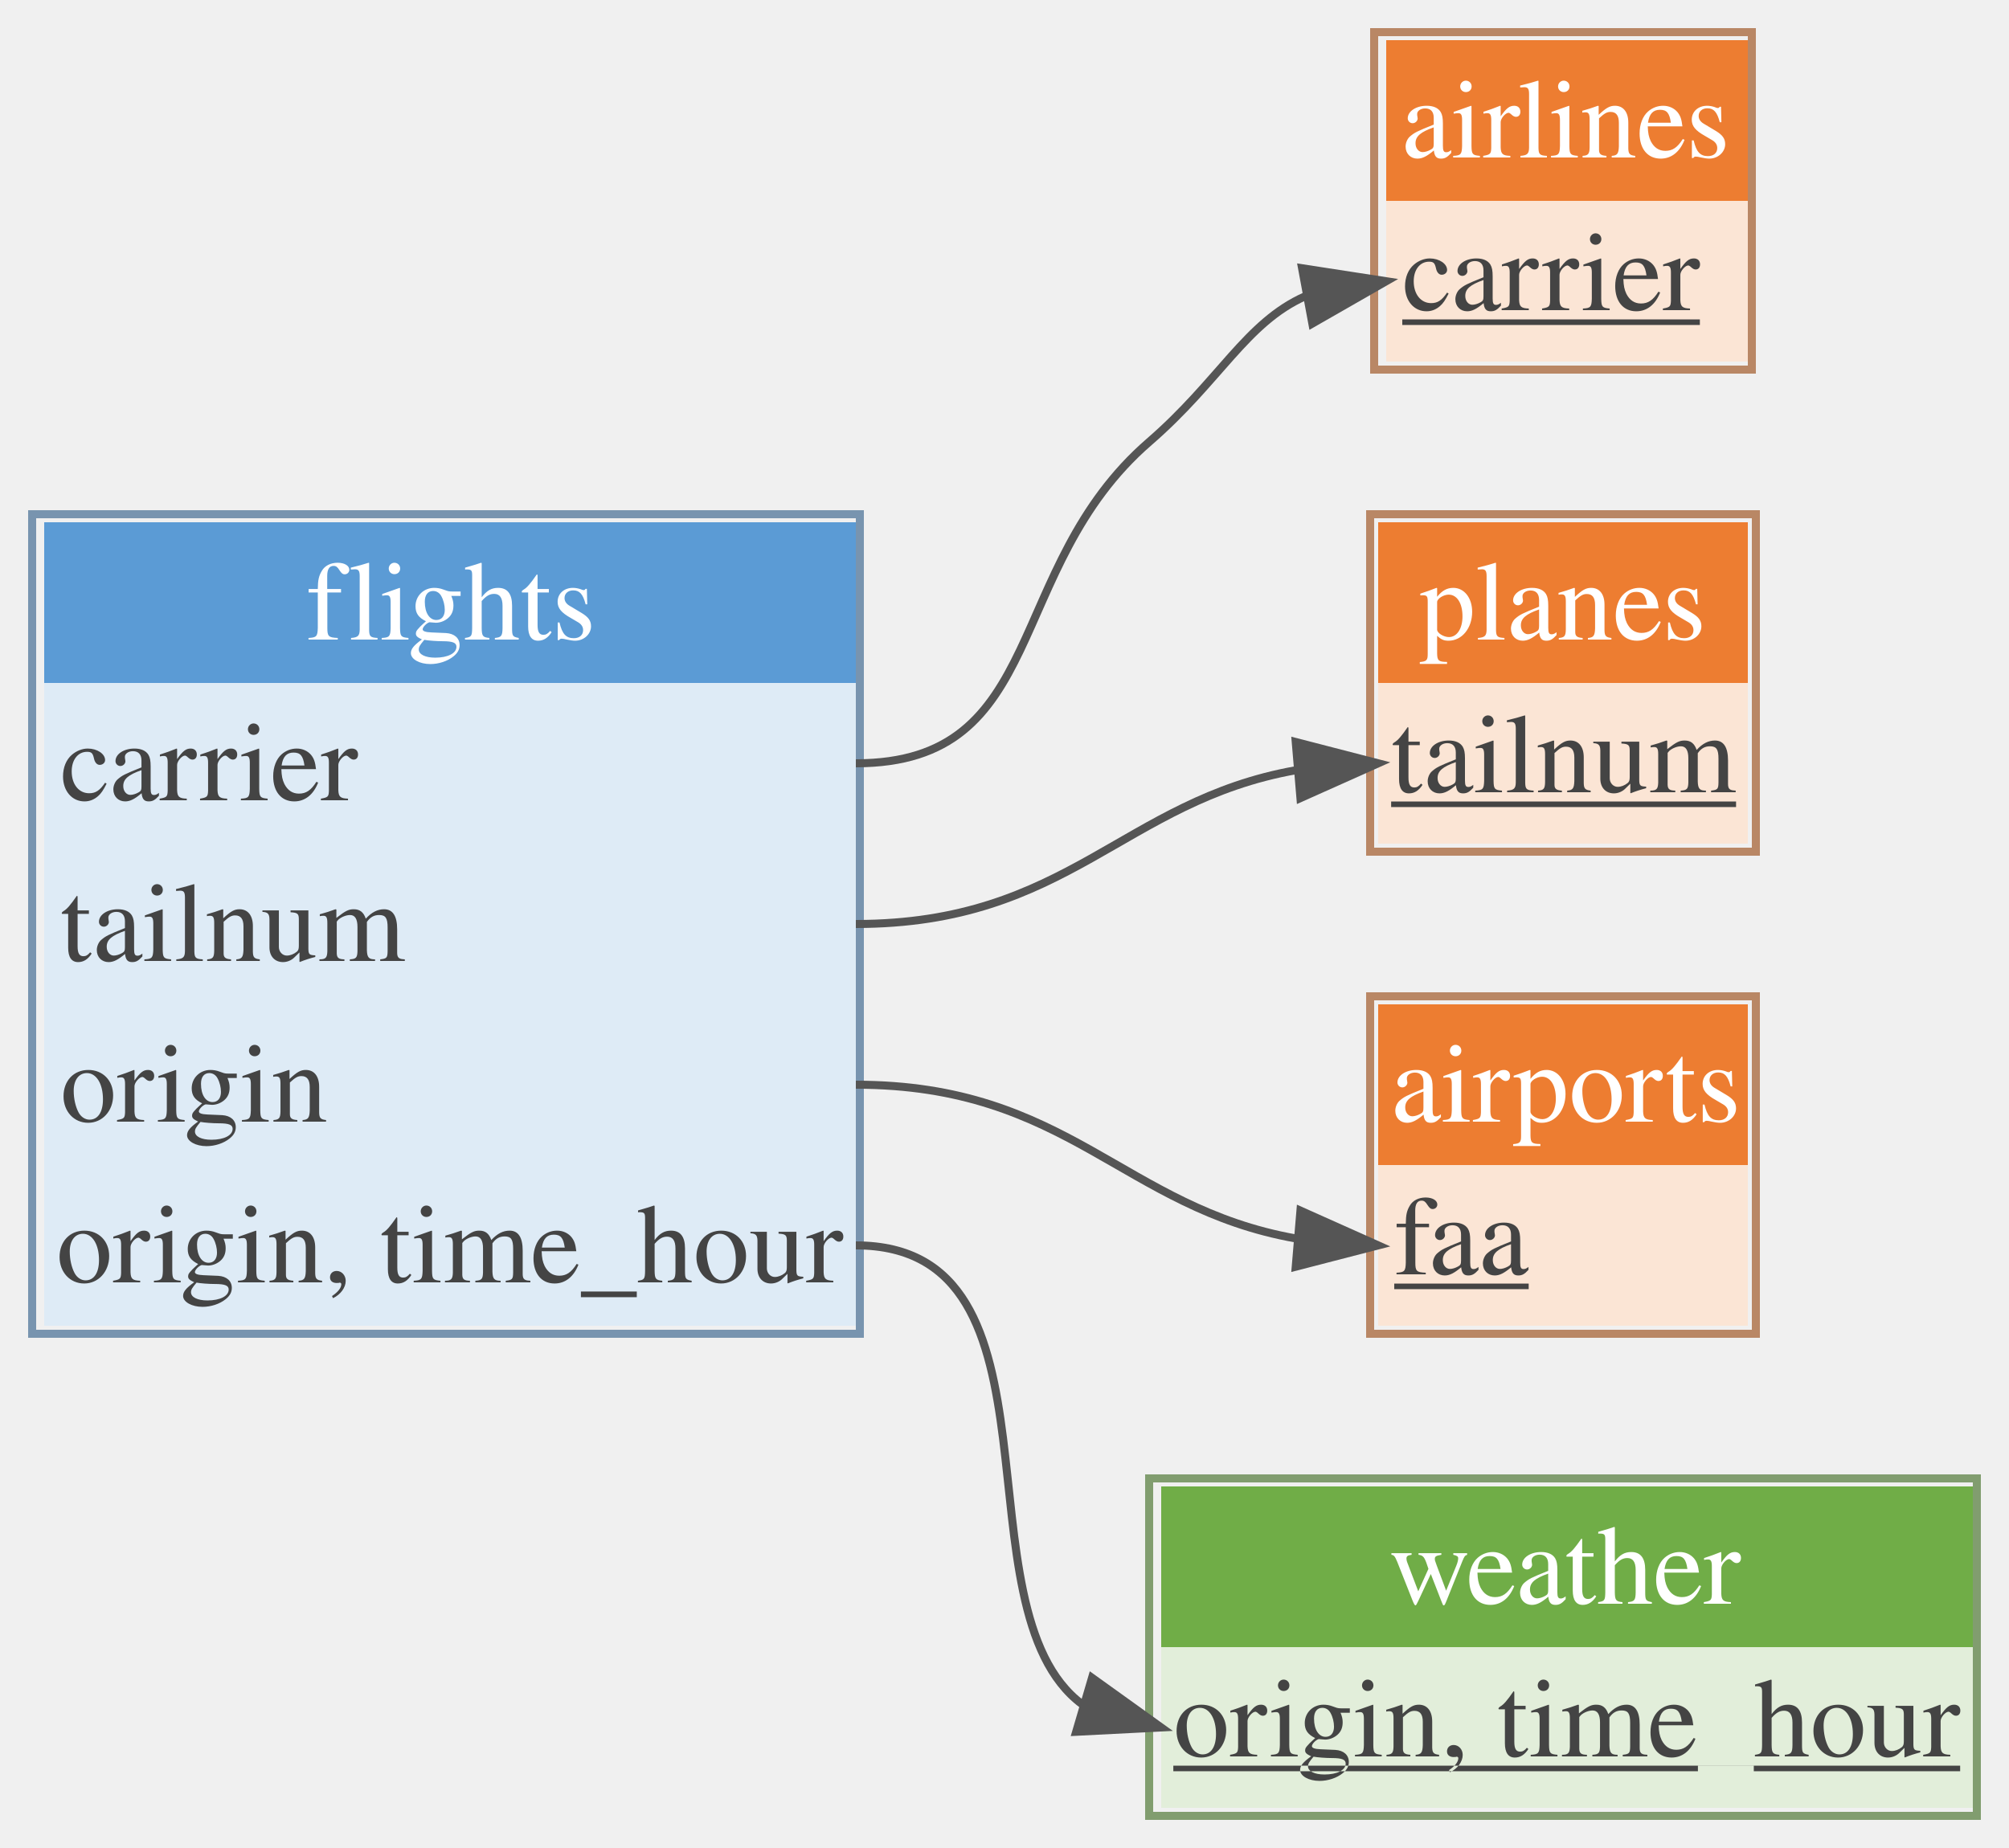
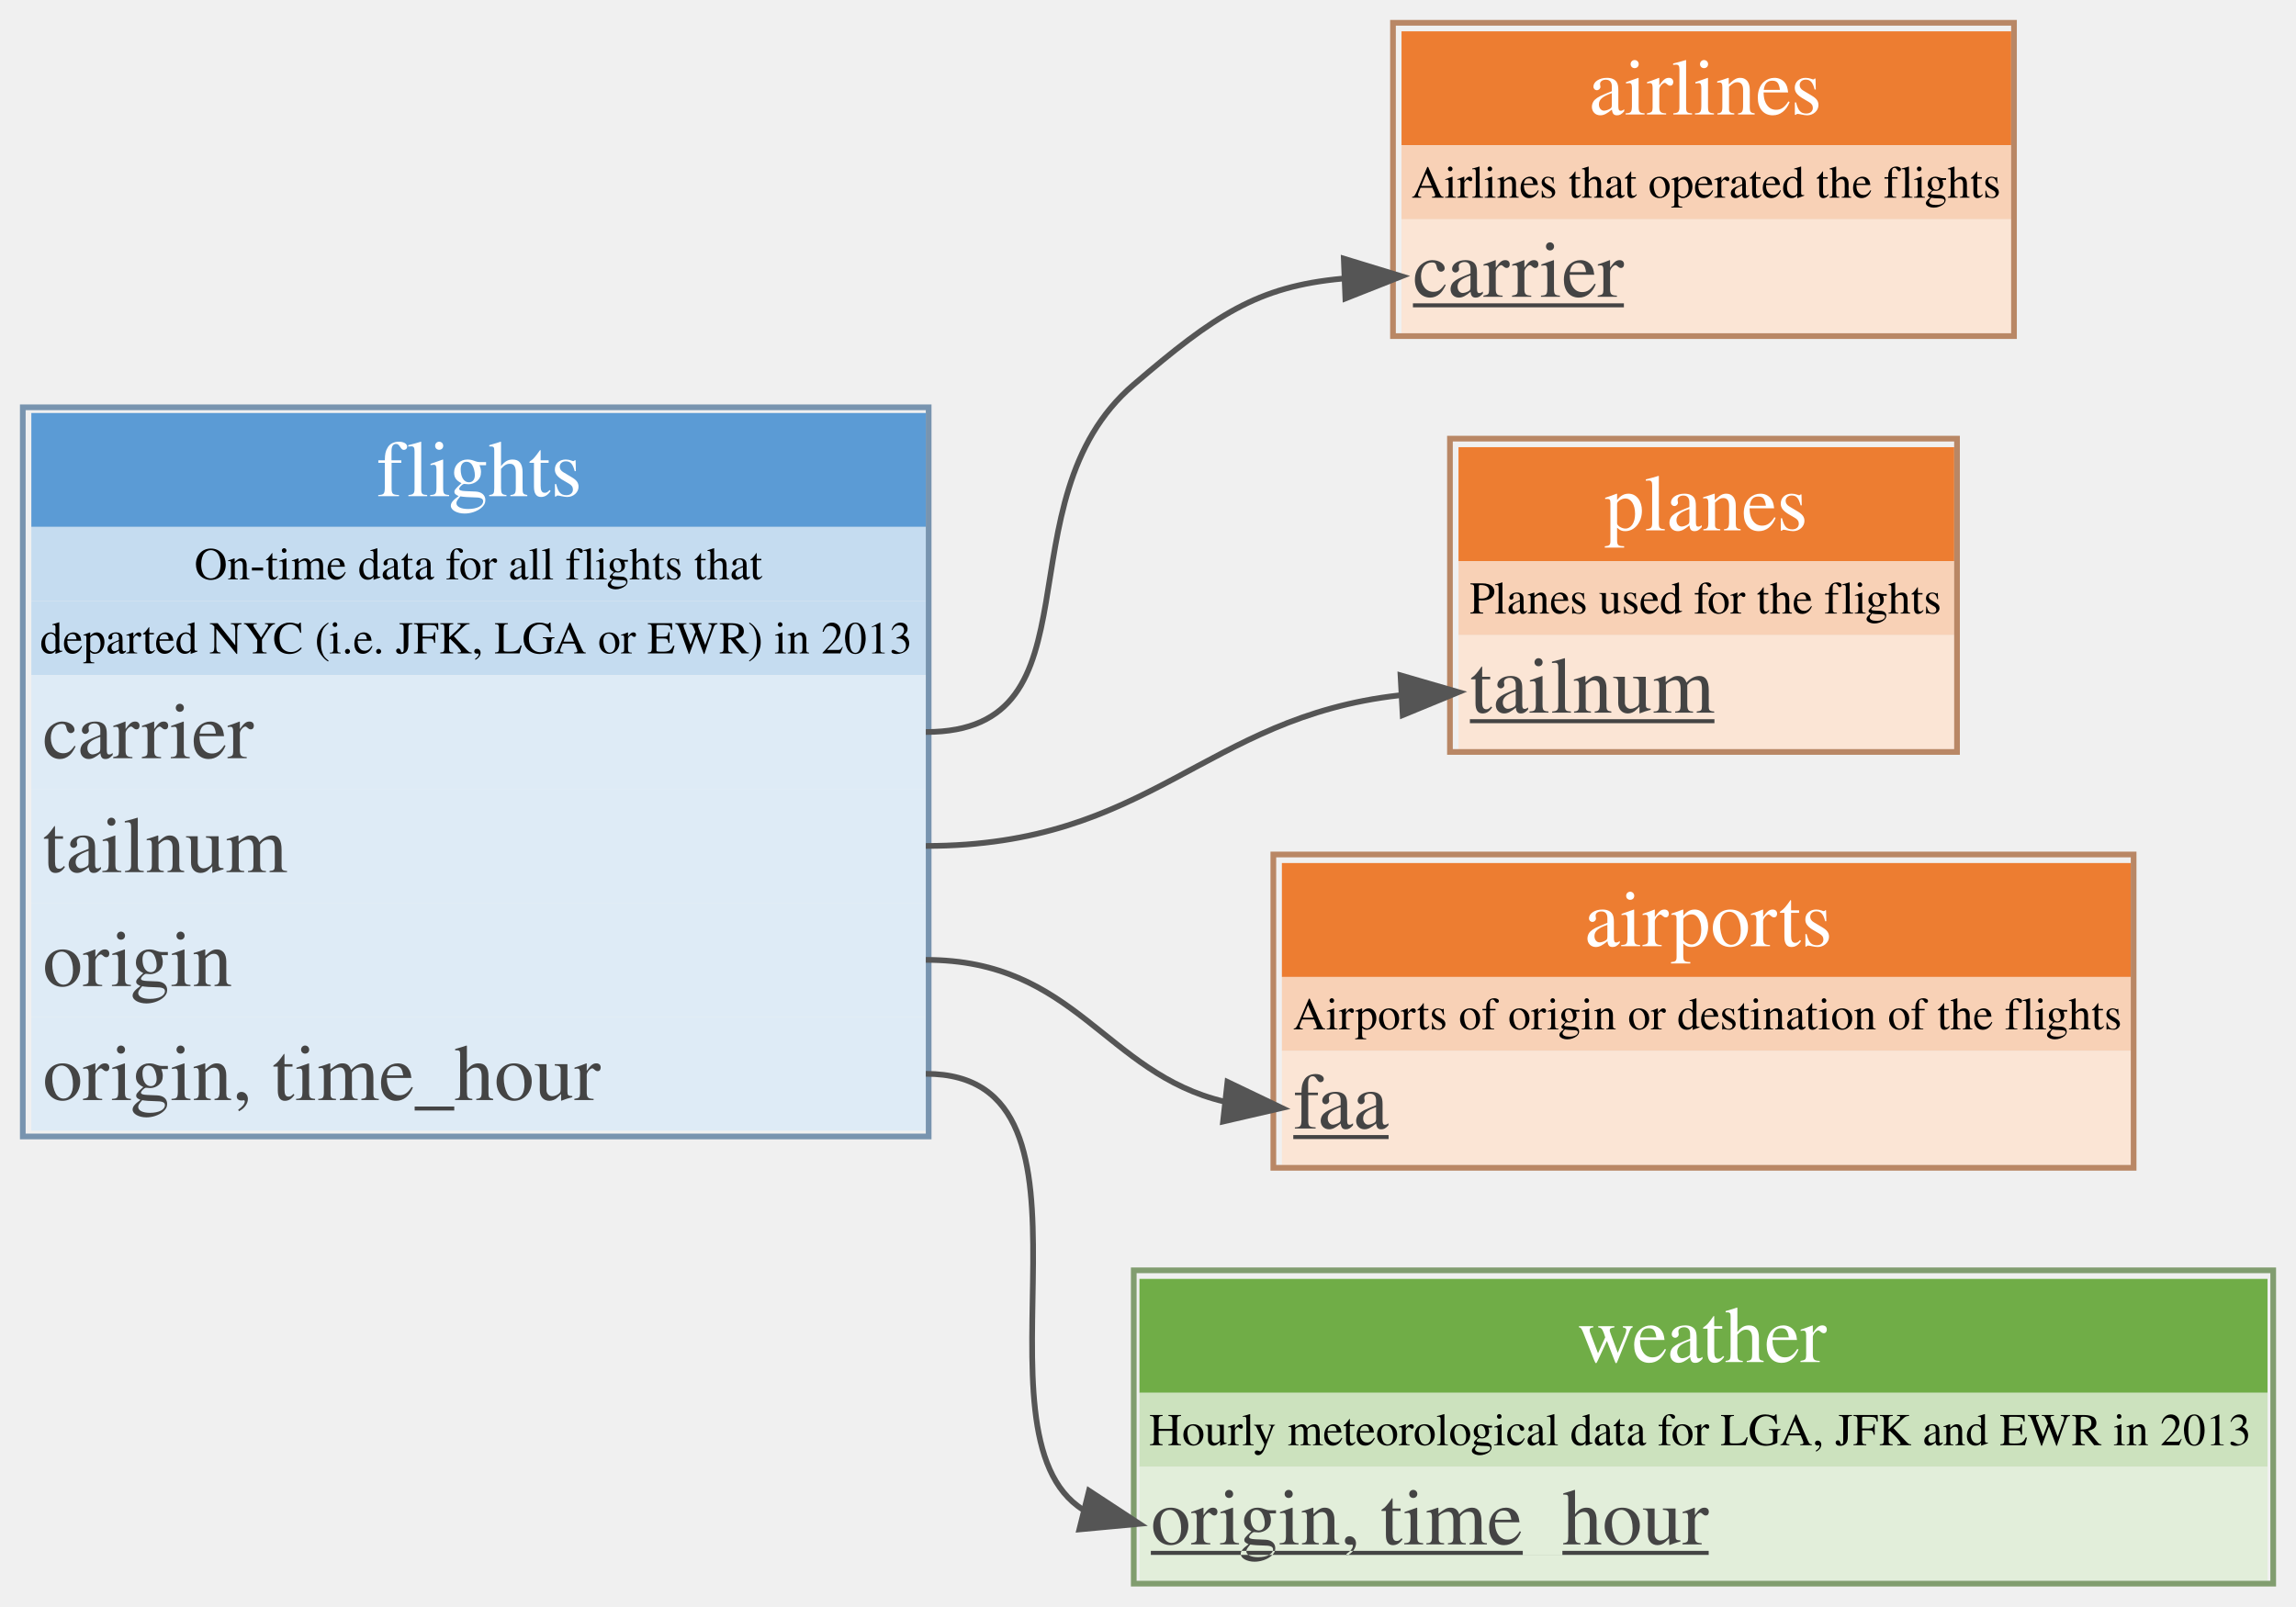
- <svg xmlns="http://www.w3.org/2000/svg" xmlns:xlink="http://www.w3.org/1999/xlink" width="250pt" height="230pt" viewBox="0.00 0.00 250.00 230.00">
-   <g id="graph0" class="graph" transform="scale(1 1) rotate(0) translate(4 226)">
+ <svg xmlns="http://www.w3.org/2000/svg" xmlns:xlink="http://www.w3.org/1999/xlink" width="403pt" height="282pt" viewBox="0.00 0.00 403.00 282.00">
+   <g id="graph0" class="graph" transform="scale(1 1) rotate(0) translate(4 278)">
    <g id="a_graph0">
      <a xlink:title="Data Model">
</a>
    </g>
-     <g id="node1" class="node">
-       <polygon fill="#ed7d31" stroke="transparent" points="168.5,-201 168.5,-221 213.5,-221 213.5,-201 168.5,-201" />
-       <text text-anchor="start" x="170.397" y="-206.4" font-family="Times,serif" font-size="14.00" fill="#ffffff">airlines</text>
-       <polygon fill="#fbe5d5" stroke="transparent" points="168.5,-181 168.5,-201 213.5,-201 213.5,-181 168.5,-181" />
-       <text text-anchor="start" x="170.5" y="-187.4" font-family="Times,serif" text-decoration="underline" font-size="14.00" fill="#444444">carrier</text>
-       <polygon fill="none" stroke="#9e5320" stroke-opacity="0.667" points="167,-180 167,-222 214,-222 214,-180 167,-180" />
+     <g id="airlines" class="node">
+       <polygon fill="#ed7d31" stroke="transparent" points="242,-252.5 242,-272.5 349,-272.5 349,-252.5 242,-252.5" />
+       <text text-anchor="start" x="274.897" y="-257.9" font-family="Times,serif" font-size="14.00" fill="#ffffff">airlines</text>
+       <polygon fill="#f8d1b6" stroke="transparent" points="242,-239.5 242,-252.5 349,-252.5 349,-239.5 242,-239.5" />
+       <text text-anchor="start" x="243.737" y="-243.3" font-family="Times,serif" font-size="8.00" fill="#000000">Airlines that operated the flights</text>
+       <polygon fill="#fbe5d5" stroke="transparent" points="242,-219.5 242,-239.5 349,-239.5 349,-219.5 242,-219.5" />
+       <text text-anchor="start" x="244" y="-225.9" font-family="Times,serif" text-decoration="underline" font-size="14.00" fill="#444444">carrier</text>
+       <polygon fill="none" stroke="#9e5320" stroke-opacity="0.667" points="240.5,-219 240.5,-274 349.5,-274 349.5,-219 240.5,-219" />
    </g>
-     <g id="node2" class="node">
-       <polygon fill="#ed7d31" stroke="transparent" points="167.5,-81 167.5,-101 213.5,-101 213.5,-81 167.5,-81" />
-       <text text-anchor="start" x="169.119" y="-86.4" font-family="Times,serif" font-size="14.00" fill="#ffffff">airports</text>
-       <polygon fill="#fbe5d5" stroke="transparent" points="167.5,-61 167.5,-81 213.5,-81 213.5,-61 167.5,-61" />
-       <text text-anchor="start" x="169.5" y="-67.4" font-family="Times,serif" text-decoration="underline" font-size="14.00" fill="#444444">faa</text>
-       <polygon fill="none" stroke="#9e5320" stroke-opacity="0.667" points="166.5,-60 166.5,-102 214.5,-102 214.5,-60 166.5,-60" />
+     <g id="airports" class="node">
+       <polygon fill="#ed7d31" stroke="transparent" points="221,-106.5 221,-126.5 370,-126.5 370,-106.5 221,-106.5" />
+       <text text-anchor="start" x="274.119" y="-111.9" font-family="Times,serif" font-size="14.00" fill="#ffffff">airports</text>
+       <polygon fill="#f8d1b6" stroke="transparent" points="221,-93.5 221,-106.5 370,-106.5 370,-93.5 221,-93.5" />
+       <text text-anchor="start" x="222.958" y="-97.3" font-family="Times,serif" font-size="8.00" fill="#000000">Airports of origin or destination of the flights</text>
+       <polygon fill="#fbe5d5" stroke="transparent" points="221,-73.5 221,-93.5 370,-93.5 370,-73.5 221,-73.5" />
+       <text text-anchor="start" x="223" y="-79.9" font-family="Times,serif" text-decoration="underline" font-size="14.00" fill="#444444">faa</text>
+       <polygon fill="none" stroke="#9e5320" stroke-opacity="0.667" points="219.5,-73 219.5,-128 370.5,-128 370.5,-73 219.5,-73" />
    </g>
-     <g id="node3" class="node">
-       <polygon fill="#5b9bd5" stroke="transparent" points="1.5,-141 1.5,-161 102.5,-161 102.5,-141 1.5,-141" />
-       <text text-anchor="start" x="34.111" y="-146.4" font-family="Times,serif" font-size="14.00" fill="#ffffff">flights</text>
-       <polygon fill="#deebf6" stroke="transparent" points="1.5,-121 1.5,-141 102.5,-141 102.5,-121 1.5,-121" />
-       <text text-anchor="start" x="3.5" y="-126.4" font-family="Times,serif" font-size="14.00" fill="#444444">carrier</text>
-       <polygon fill="#deebf6" stroke="transparent" points="1.5,-101 1.5,-121 102.5,-121 102.5,-101 1.5,-101" />
-       <text text-anchor="start" x="3.5" y="-106.4" font-family="Times,serif" font-size="14.00" fill="#444444">tailnum</text>
-       <polygon fill="#deebf6" stroke="transparent" points="1.5,-81 1.5,-101 102.5,-101 102.5,-81 1.5,-81" />
-       <text text-anchor="start" x="3.5" y="-86.4" font-family="Times,serif" font-size="14.00" fill="#444444">origin</text>
-       <polygon fill="#deebf6" stroke="transparent" points="1.5,-61 1.5,-81 102.5,-81 102.5,-61 1.5,-61" />
-       <text text-anchor="start" x="3.006" y="-66.4" font-family="Times,serif" font-size="14.00" fill="#444444">origin, time_hour</text>
-       <polygon fill="none" stroke="#3c678e" stroke-opacity="0.667" points="0,-60 0,-162 103,-162 103,-60 0,-60" />
+     <g id="flights" class="node">
+       <polygon fill="#5b9bd5" stroke="transparent" points="1.5,-185.5 1.5,-205.5 158.5,-205.5 158.5,-185.5 1.5,-185.5" />
+       <text text-anchor="start" x="62.111" y="-190.9" font-family="Times,serif" font-size="14.00" fill="#ffffff">flights</text>
+       <polygon fill="#c5dcf0" stroke="transparent" points="1.5,-172.5 1.5,-185.5 158.5,-185.5 158.5,-172.5 1.5,-172.5" />
+       <text text-anchor="start" x="30.125" y="-176.3" font-family="Times,serif" font-size="8.00" fill="#000000">On-time data for all flights that</text>
+       <polygon fill="#c5dcf0" stroke="transparent" points="1.5,-159.5 1.5,-172.5 158.5,-172.5 158.5,-159.5 1.5,-159.5" />
+       <text text-anchor="start" x="3.021" y="-163.3" font-family="Times,serif" font-size="8.00" fill="#000000">departed NYC (i.e. JFK, LGA or EWR) in 2013</text>
+       <polygon fill="#deebf6" stroke="transparent" points="1.5,-139.5 1.5,-159.5 158.5,-159.5 158.5,-139.5 1.5,-139.5" />
+       <text text-anchor="start" x="3.5" y="-144.9" font-family="Times,serif" font-size="14.00" fill="#444444">carrier</text>
+       <polygon fill="#deebf6" stroke="transparent" points="1.5,-119.5 1.5,-139.5 158.5,-139.5 158.5,-119.5 1.5,-119.5" />
+       <text text-anchor="start" x="3.5" y="-124.9" font-family="Times,serif" font-size="14.00" fill="#444444">tailnum</text>
+       <polygon fill="#deebf6" stroke="transparent" points="1.5,-99.5 1.5,-119.5 158.5,-119.5 158.5,-99.5 1.5,-99.5" />
+       <text text-anchor="start" x="3.5" y="-104.9" font-family="Times,serif" font-size="14.00" fill="#444444">origin</text>
+       <polygon fill="#deebf6" stroke="transparent" points="1.5,-79.5 1.5,-99.5 158.5,-99.5 158.5,-79.5 1.5,-79.5" />
+       <text text-anchor="start" x="3.5" y="-84.9" font-family="Times,serif" font-size="14.00" fill="#444444">origin, time_hour</text>
+       <polygon fill="none" stroke="#3c678e" stroke-opacity="0.667" points="0,-78.5 0,-206.5 159,-206.5 159,-78.5 0,-78.5" />
    </g>
-     <g id="edge1" class="edge">
-       <path fill="none" stroke="#555555" d="M102.5,-131C126.567,-131 120.803,-155.25 139,-171 147.796,-178.613 151.039,-185.831 158.416,-189.128" />
-       <polygon fill="#555555" stroke="#555555" points="158.029,-192.616 168.5,-191 159.307,-185.733 158.029,-192.616" />
+     <g id="flights_1" class="edge">
+       <path fill="none" stroke="#555555" d="M158.5,-149.5C190.094,-149.5 170.997,-189.957 195,-210.5 209.176,-222.632 216.653,-227.701 231.601,-229.084" />
+       <polygon fill="#555555" stroke="#555555" points="231.868,-232.598 242,-229.5 232.148,-225.603 231.868,-232.598" />
    </g>
-     <g id="edge2" class="edge">
-       <path fill="none" stroke="#555555" d="M102.5,-91C128.947,-91 135.736,-75.688 157.269,-71.859" />
-       <polygon fill="#555555" stroke="#555555" points="157.828,-75.325 167.5,-71 157.242,-68.349 157.828,-75.325" />
+     <g id="flights_2" class="edge">
+       <path fill="none" stroke="#555555" d="M158.5,-109.5C184.825,-109.5 189.899,-89.594 210.911,-84.617" />
+       <polygon fill="#555555" stroke="#555555" points="211.446,-88.079 221,-83.5 210.675,-81.122 211.446,-88.079" />
    </g>
-     <g id="node4" class="node">
-       <polygon fill="#ed7d31" stroke="transparent" points="167.5,-141 167.5,-161 213.5,-161 213.5,-141 167.5,-141" />
-       <text text-anchor="start" x="172.618" y="-146.4" font-family="Times,serif" font-size="14.00" fill="#ffffff">planes</text>
-       <polygon fill="#fbe5d5" stroke="transparent" points="167.5,-121 167.5,-141 213.5,-141 213.5,-121 167.5,-121" />
-       <text text-anchor="start" x="169.112" y="-127.4" font-family="Times,serif" text-decoration="underline" font-size="14.00" fill="#444444">tailnum</text>
-       <polygon fill="none" stroke="#9e5320" stroke-opacity="0.667" points="166.5,-120 166.5,-162 214.5,-162 214.5,-120 166.5,-120" />
+     <g id="planes" class="node">
+       <polygon fill="#ed7d31" stroke="transparent" points="252,-179.5 252,-199.5 339,-199.5 339,-179.5 252,-179.5" />
+       <text text-anchor="start" x="277.618" y="-184.9" font-family="Times,serif" font-size="14.00" fill="#ffffff">planes</text>
+       <polygon fill="#f8d1b6" stroke="transparent" points="252,-166.5 252,-179.5 339,-179.5 339,-166.5 252,-166.5" />
+       <text text-anchor="start" x="253.954" y="-170.3" font-family="Times,serif" font-size="8.00" fill="#000000">Planes used for the flights</text>
+       <polygon fill="#fbe5d5" stroke="transparent" points="252,-146.5 252,-166.5 339,-166.5 339,-146.5 252,-146.5" />
+       <text text-anchor="start" x="254" y="-152.9" font-family="Times,serif" text-decoration="underline" font-size="14.00" fill="#444444">tailnum</text>
+       <polygon fill="none" stroke="#9e5320" stroke-opacity="0.667" points="250.5,-146 250.5,-201 339.5,-201 339.5,-146 250.5,-146" />
    </g>
-     <g id="edge3" class="edge">
-       <path fill="none" stroke="#555555" d="M102.5,-111C128.947,-111 135.736,-126.312 157.269,-130.141" />
-       <polygon fill="#555555" stroke="#555555" points="157.242,-133.651 167.5,-131 157.828,-126.675 157.242,-133.651" />
+     <g id="flights_3" class="edge">
+       <path fill="none" stroke="#555555" d="M158.5,-129.5C198.036,-129.5 207.277,-152.059 241.606,-155.936" />
+       <polygon fill="#555555" stroke="#555555" points="241.825,-159.453 252,-156.5 242.204,-152.463 241.825,-159.453" />
    </g>
-     <g id="node5" class="node">
-       <polygon fill="#70ad47" stroke="transparent" points="140.5,-21 140.5,-41 241.5,-41 241.5,-21 140.5,-21" />
-       <text text-anchor="start" x="168.849" y="-26.4" font-family="Times,serif" font-size="14.00" fill="#ffffff">weather</text>
-       <polygon fill="#e2eeda" stroke="transparent" points="140.5,-1 140.5,-21 241.5,-21 241.5,-1 140.5,-1" />
-       <text text-anchor="start" x="142.006" y="-7.4" font-family="Times,serif" text-decoration="underline" font-size="14.00" fill="#444444">origin, time_hour</text>
-       <polygon fill="none" stroke="#4a732f" stroke-opacity="0.667" points="139,0 139,-42 242,-42 242,0 139,0" />
+     <g id="weather" class="node">
+       <polygon fill="#70ad47" stroke="transparent" points="196,-33.5 196,-53.5 394,-53.5 394,-33.5 196,-33.5" />
+       <text text-anchor="start" x="272.849" y="-38.9" font-family="Times,serif" font-size="14.00" fill="#ffffff">weather</text>
+       <polygon fill="#cce2be" stroke="transparent" points="196,-20.5 196,-33.5 394,-33.5 394,-20.5 196,-20.5" />
+       <text text-anchor="start" x="197.692" y="-24.3" font-family="Times,serif" font-size="8.00" fill="#000000">Hourly meteorological data for LGA, JFK and EWR in 2013</text>
+       <polygon fill="#e2eeda" stroke="transparent" points="196,-.5 196,-20.5 394,-20.5 394,-.5 196,-.5" />
+       <text text-anchor="start" x="198" y="-6.9" font-family="Times,serif" text-decoration="underline" font-size="14.00" fill="#444444">origin, time_hour</text>
+       <polygon fill="none" stroke="#4a732f" stroke-opacity="0.667" points="195,0 195,-55 395,-55 395,0 195,0" />
    </g>
-     <g id="edge4" class="edge">
-       <path fill="none" stroke="#555555" d="M102.5,-71C129.873,-71 114.61,-25.879 130.658,-13.894" />
-       <polygon fill="#555555" stroke="#555555" points="131.893,-17.179 140.5,-11 129.919,-10.463 131.893,-17.179" />
+     <g id="flights_4" class="edge">
+       <path fill="none" stroke="#555555" d="M158.5,-89.5C193.267,-89.5 164.741,-26.285 186.156,-12.951" />
+       <polygon fill="#555555" stroke="#555555" points="187.142,-16.312 196,-10.5 185.451,-9.52 187.142,-16.312" />
    </g>
  </g>
</svg>
